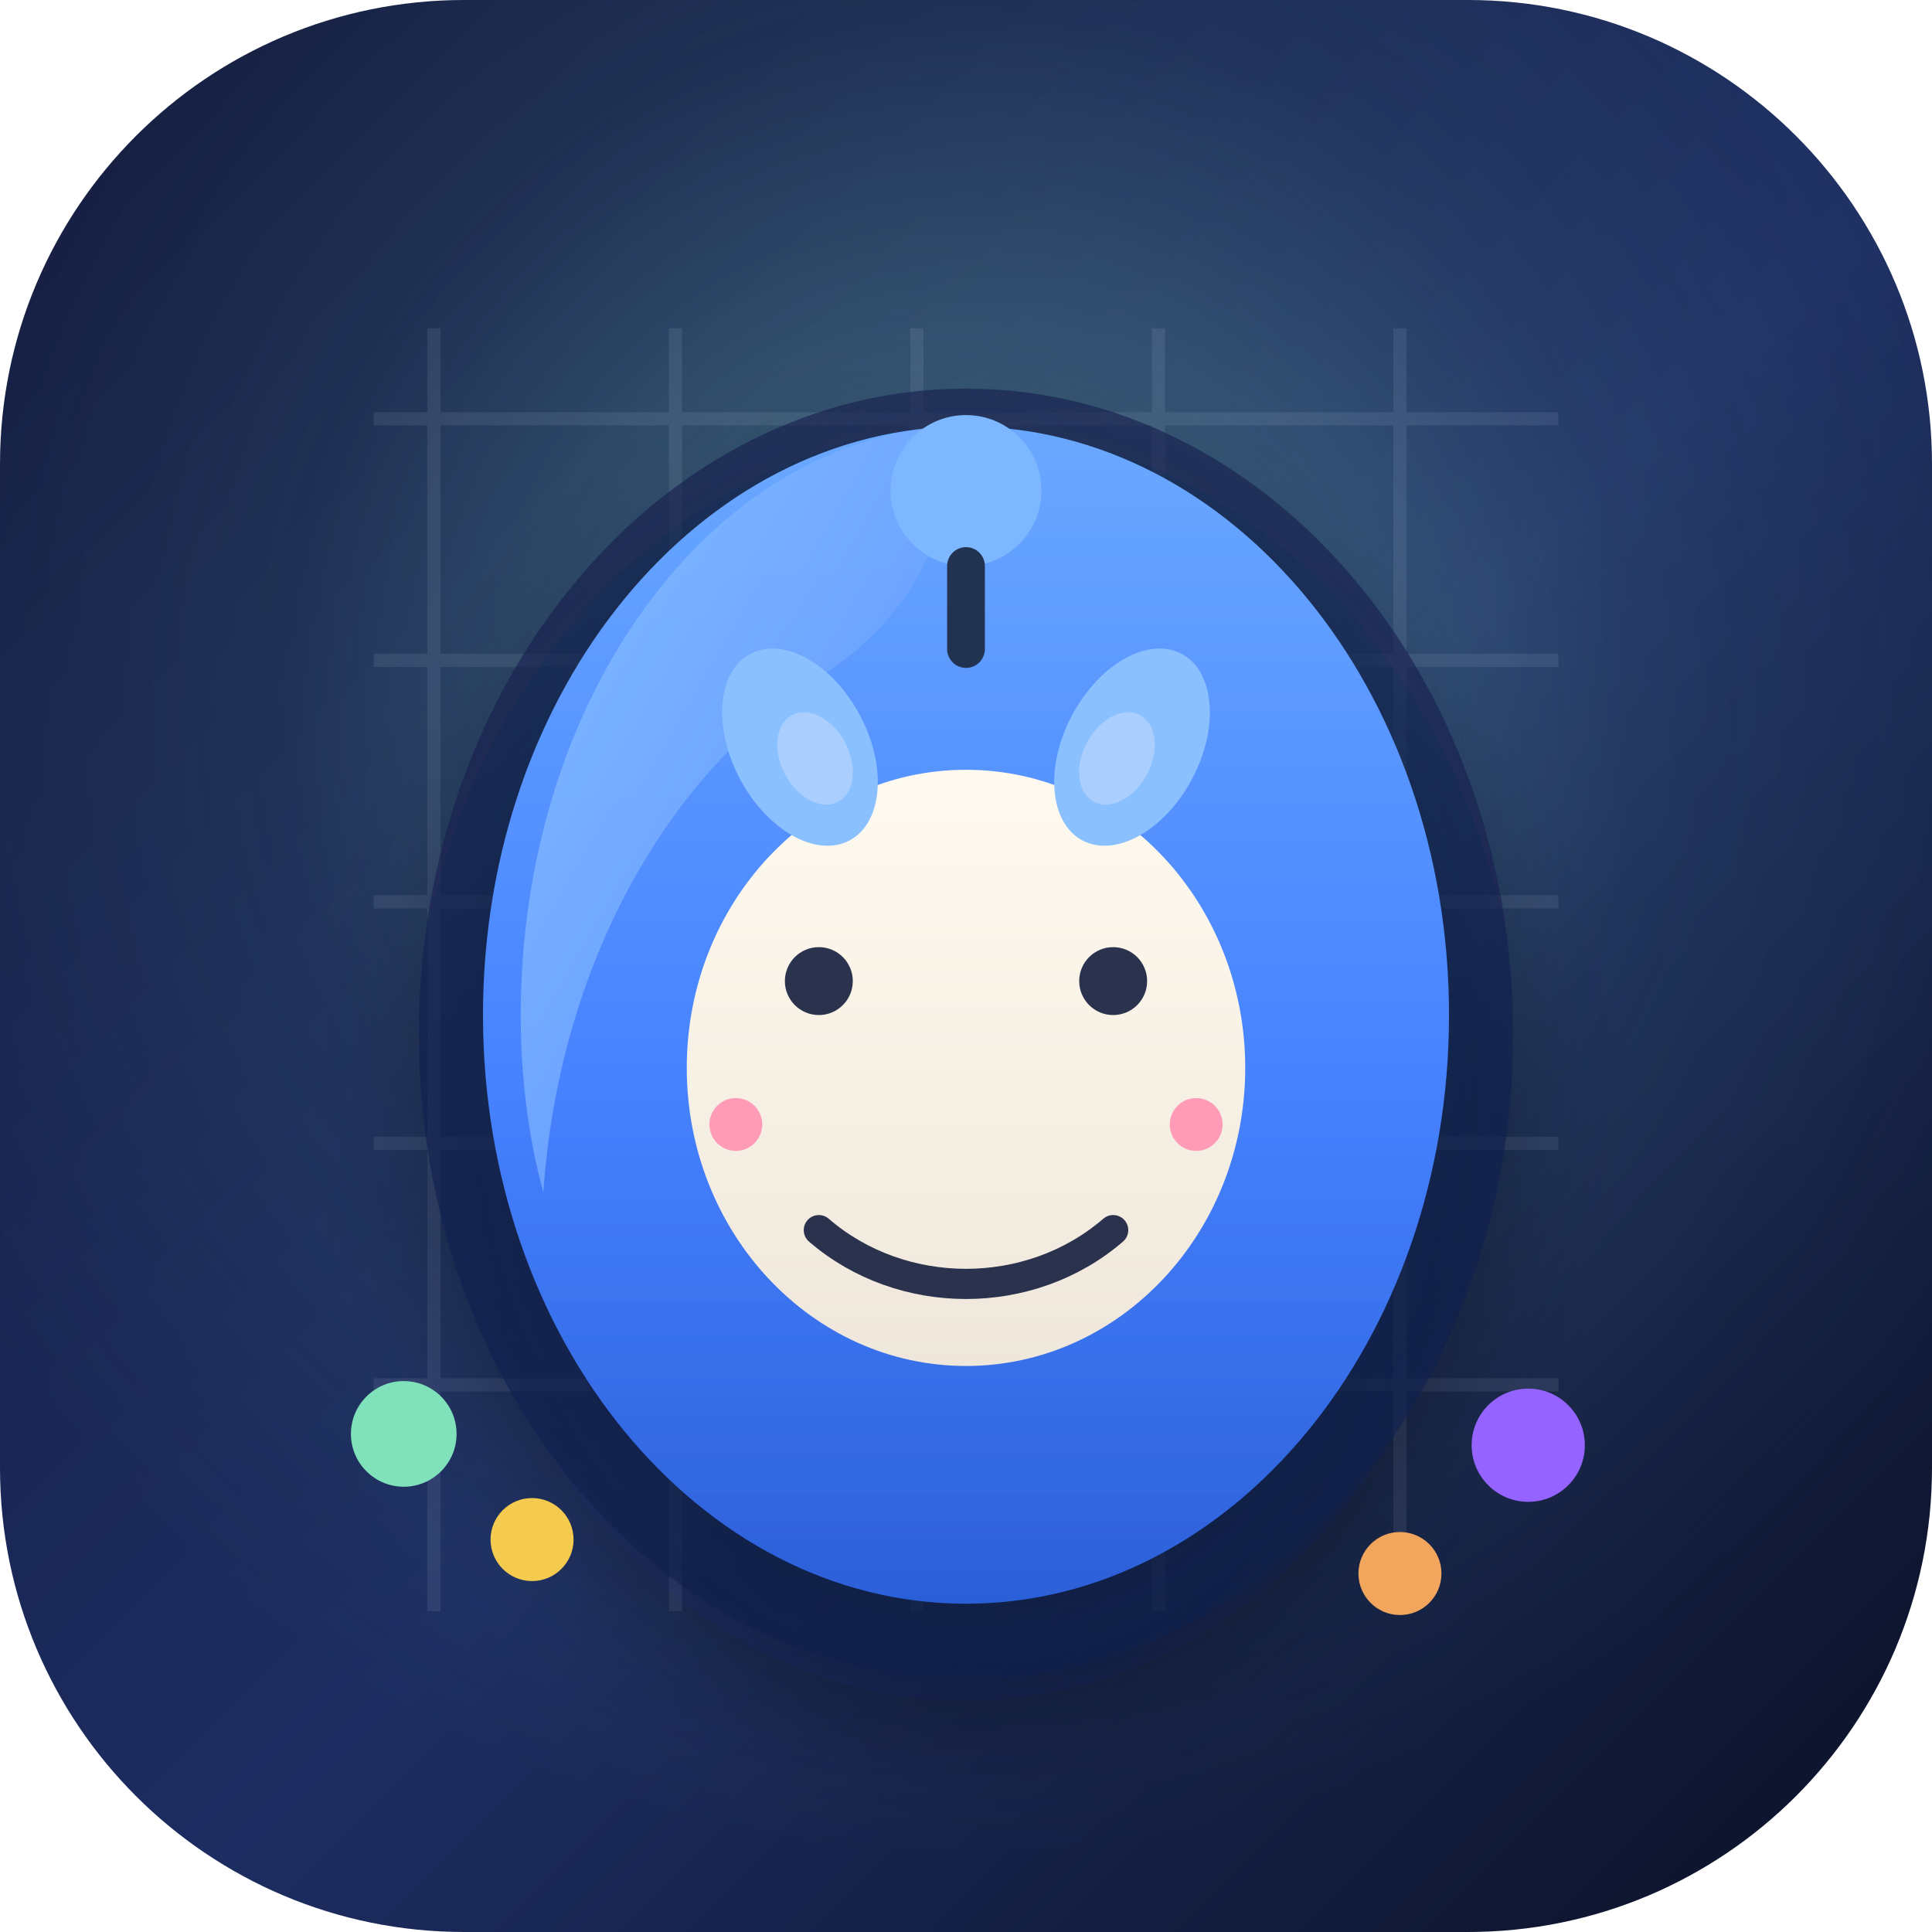
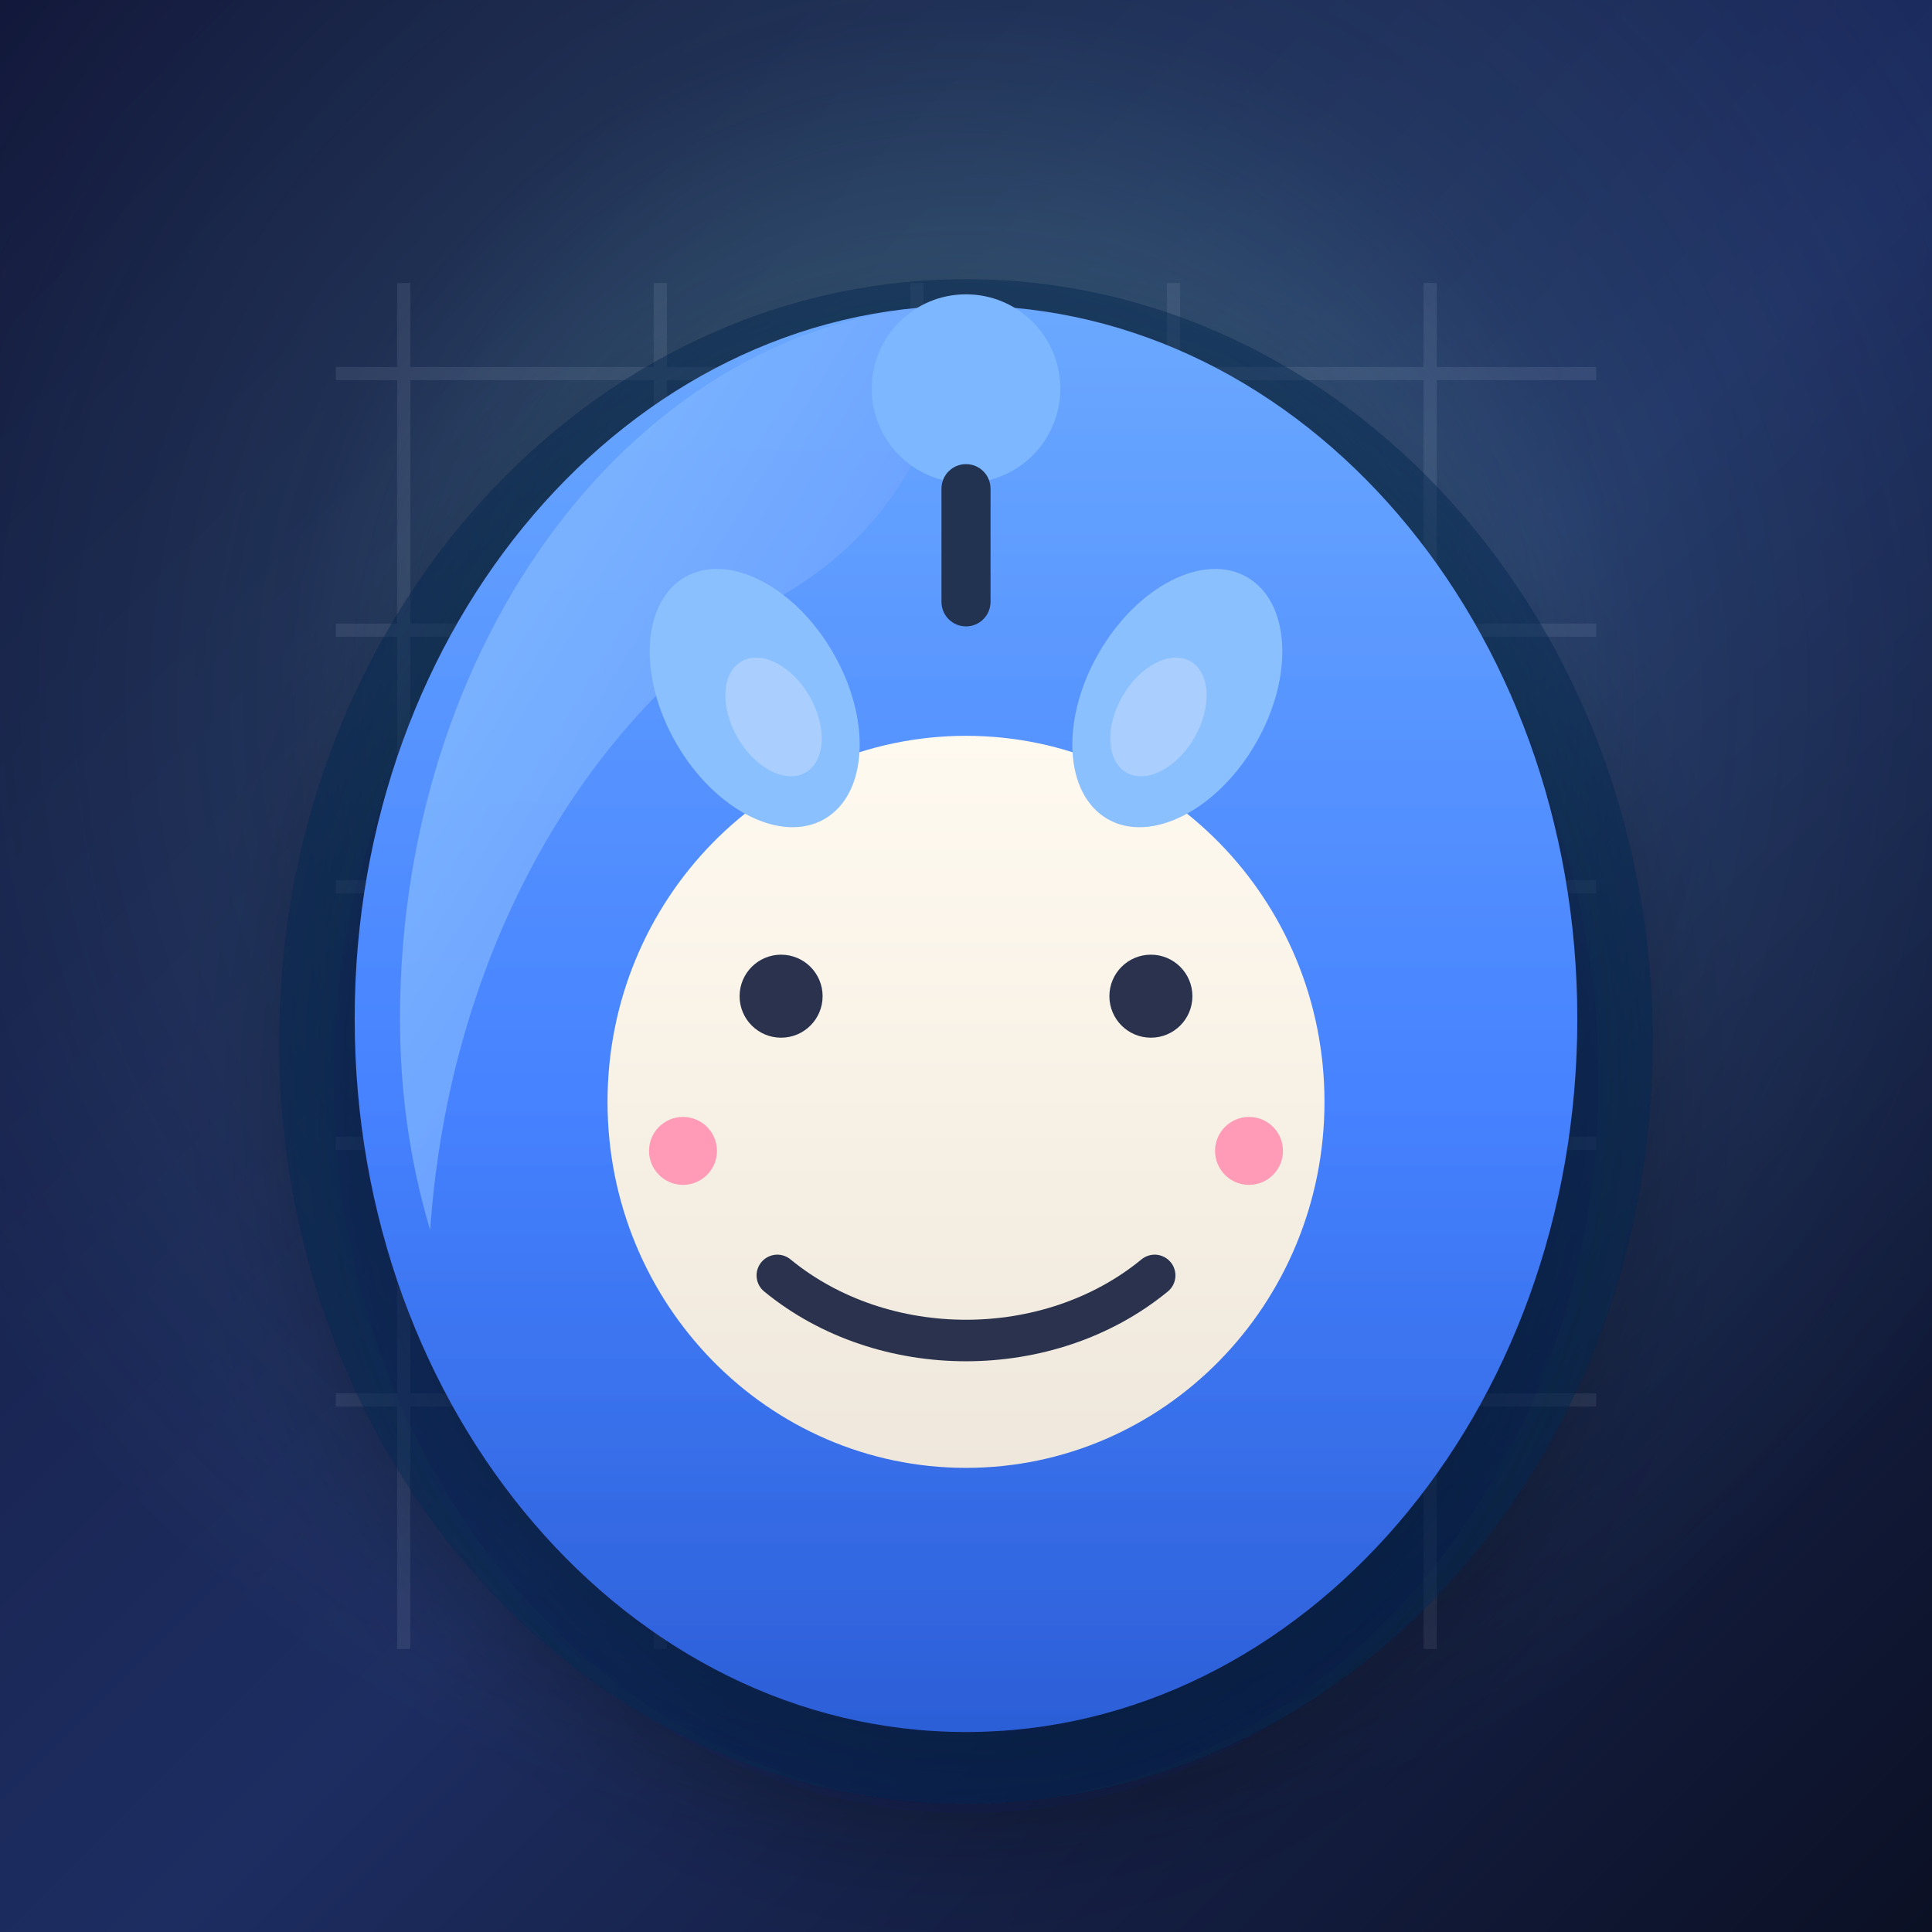
<svg xmlns="http://www.w3.org/2000/svg" viewBox="0 0 1024 1024">
  <defs>
    <linearGradient id="bg" x1="0" y1="0" x2="1" y2="1">
      <stop offset="0" stop-color="#12183a" />
      <stop offset=".54" stop-color="#1d2d61" />
      <stop offset="1" stop-color="#0b1024" />
    </linearGradient>
    <radialGradient id="aura" cx="50%" cy="36%" r="60%">
      <stop offset="0" stop-color="#8cead8" stop-opacity=".38" />
      <stop offset=".58" stop-color="#8cead8" stop-opacity=".08" />
      <stop offset="1" stop-color="#8cead8" stop-opacity="0" />
    </radialGradient>
    <linearGradient id="shell" x1="0" y1="0" x2="0" y2="1">
      <stop offset="0" stop-color="#6aa8ff" />
      <stop offset=".56" stop-color="#4682ff" />
      <stop offset="1" stop-color="#2c5fd8" />
    </linearGradient>
    <linearGradient id="shellSide" x1="0" y1="0" x2="1" y2="1">
      <stop offset="0" stop-color="#87c0ff" />
      <stop offset="1" stop-color="#5a8eff" />
    </linearGradient>
    <linearGradient id="cream" x1="0" y1="0" x2="0" y2="1">
      <stop offset="0" stop-color="#fffaf0" />
      <stop offset="1" stop-color="#efe7db" />
    </linearGradient>
    <filter id="shadow" x="-20%" y="-20%" width="140%" height="140%">
      <feDropShadow dx="0" dy="28" stdDeviation="30" flood-color="#050916" flood-opacity=".42" />
    </filter>
  </defs>
-   <rect width="1024" height="1024" rx="246" fill="url(#bg)" />
-   <rect width="1024" height="1024" rx="246" fill="url(#aura)" />
+   <rect width="1024" height="1024" fill="url(#bg)" />
+   <rect width="1024" height="1024" fill="url(#aura)" />
  <g opacity=".09" stroke="#dce7ff" stroke-width="7">
-     <path d="M198 222h628" />
-     <path d="M198 350h628" />
-     <path d="M198 478h628" />
-     <path d="M198 606h628" />
-     <path d="M198 734h628" />
-     <path d="M230 174v680" />
-     <path d="M358 174v680" />
-     <path d="M486 174v680" />
-     <path d="M614 174v680" />
-     <path d="M742 174v680" />
+     <path d="M178 198h668" />
+     <path d="M178 334h668" />
+     <path d="M178 470h668" />
+     <path d="M178 606h668" />
+     <path d="M178 742h668" />
+     <path d="M214 150v724" />
+     <path d="M350 150v724" />
+     <path d="M486 150v724" />
+     <path d="M622 150v724" />
+     <path d="M758 150v724" />
  </g>
  <g filter="url(#shadow)">
-     <ellipse cx="512" cy="548" rx="290" ry="342" fill="#10204a" opacity=".62" />
-     <ellipse cx="512" cy="538" rx="256" ry="312" fill="url(#shell)" />
-     <path d="M512 226c-130 0-236 140-236 312 0 33 4 65 12 94 8-118 64-221 146-273 41-26 66-61 78-133z" fill="url(#shellSide)" opacity=".92" />
-     <ellipse cx="512" cy="566" rx="148" ry="158" fill="url(#cream)" />
-     <circle cx="512" cy="260" r="40" fill="#7bb7ff" />
-     <rect x="502" y="290" width="20" height="64" rx="10" fill="#203151" />
-     <circle cx="434" cy="520" r="18" fill="#29334d" />
-     <circle cx="590" cy="520" r="18" fill="#29334d" />
-     <path d="M434 652c44 38 112 38 156 0" fill="none" stroke="#29334d" stroke-linecap="round" stroke-width="16" />
-     <circle cx="390" cy="596" r="14" fill="#ff9bb7" />
-     <circle cx="634" cy="596" r="14" fill="#ff9bb7" />
-     <ellipse cx="424" cy="396" rx="36" ry="56" fill="#8bc0ff" transform="rotate(-28 424 396)" />
-     <ellipse cx="600" cy="396" rx="36" ry="56" fill="#8bc0ff" transform="rotate(28 600 396)" />
-     <ellipse cx="432" cy="402" rx="18" ry="26" fill="#aacfff" transform="rotate(-28 432 402)" />
-     <ellipse cx="592" cy="402" rx="18" ry="26" fill="#aacfff" transform="rotate(28 592 402)" />
-   </g>
-   <g>
-     <circle cx="214" cy="760" r="28" fill="#7fe2ba" />
-     <circle cx="282" cy="816" r="22" fill="#f4cb4f" />
-     <circle cx="810" cy="766" r="30" fill="#9563ff" />
-     <circle cx="742" cy="834" r="22" fill="#f2a55d" />
+     <ellipse cx="512" cy="552" rx="364" ry="404" fill="#10204a" opacity=".44" />
+     <ellipse cx="512" cy="540" rx="324" ry="378" fill="url(#shell)" />
+     <path d="M512 162c-166 0-300 170-300 378 0 38 5 75 16 112 10-145 80-272 186-336 51-30 82-73 98-154z" fill="url(#shellSide)" opacity=".94" />
+     <ellipse cx="512" cy="584" rx="190" ry="194" fill="url(#cream)" />
+     <circle cx="512" cy="206" r="50" fill="#7bb7ff" />
+     <rect x="499" y="246" width="26" height="86" rx="13" fill="#203151" />
+     <circle cx="414" cy="528" r="22" fill="#29334d" />
+     <circle cx="610" cy="528" r="22" fill="#29334d" />
+     <path d="M412 676c56 46 144 46 200 0" fill="none" stroke="#29334d" stroke-linecap="round" stroke-width="22" />
+     <circle cx="362" cy="610" r="18" fill="#ff9bb7" />
+     <circle cx="662" cy="610" r="18" fill="#ff9bb7" />
+     <ellipse cx="400" cy="370" rx="48" ry="74" fill="#8bc0ff" transform="rotate(-30 400 370)" />
+     <ellipse cx="624" cy="370" rx="48" ry="74" fill="#8bc0ff" transform="rotate(30 624 370)" />
+     <ellipse cx="410" cy="380" rx="22" ry="34" fill="#aacfff" transform="rotate(-30 410 380)" />
+     <ellipse cx="614" cy="380" rx="22" ry="34" fill="#aacfff" transform="rotate(30 614 380)" />
  </g>
</svg>
